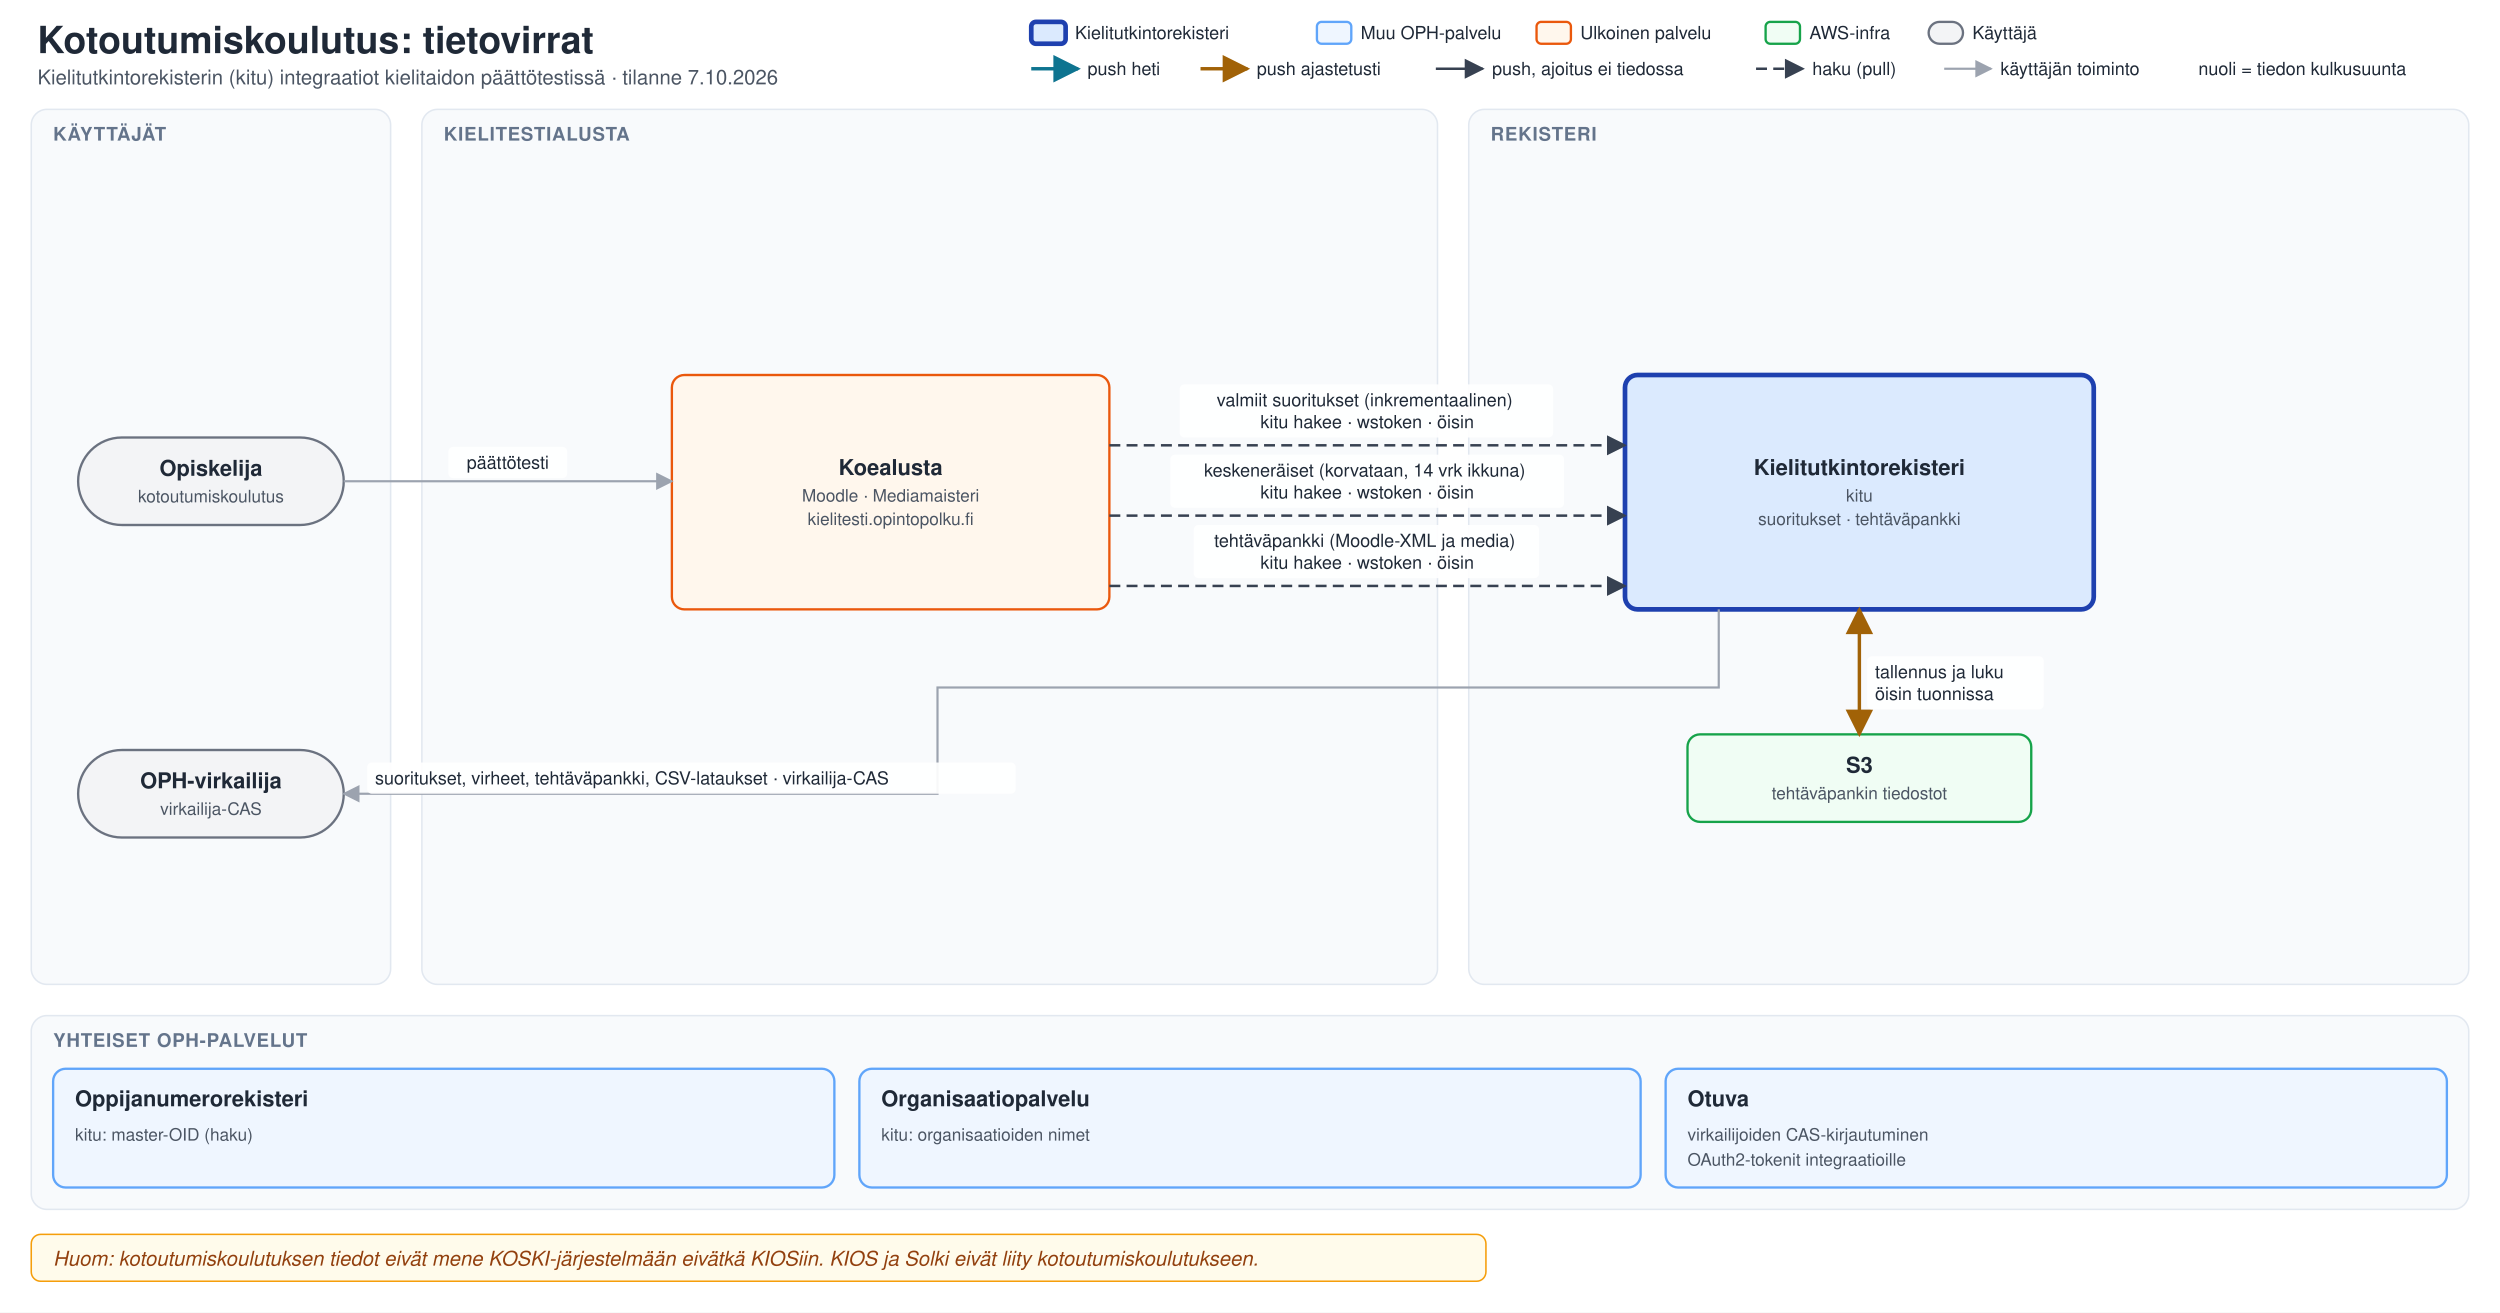
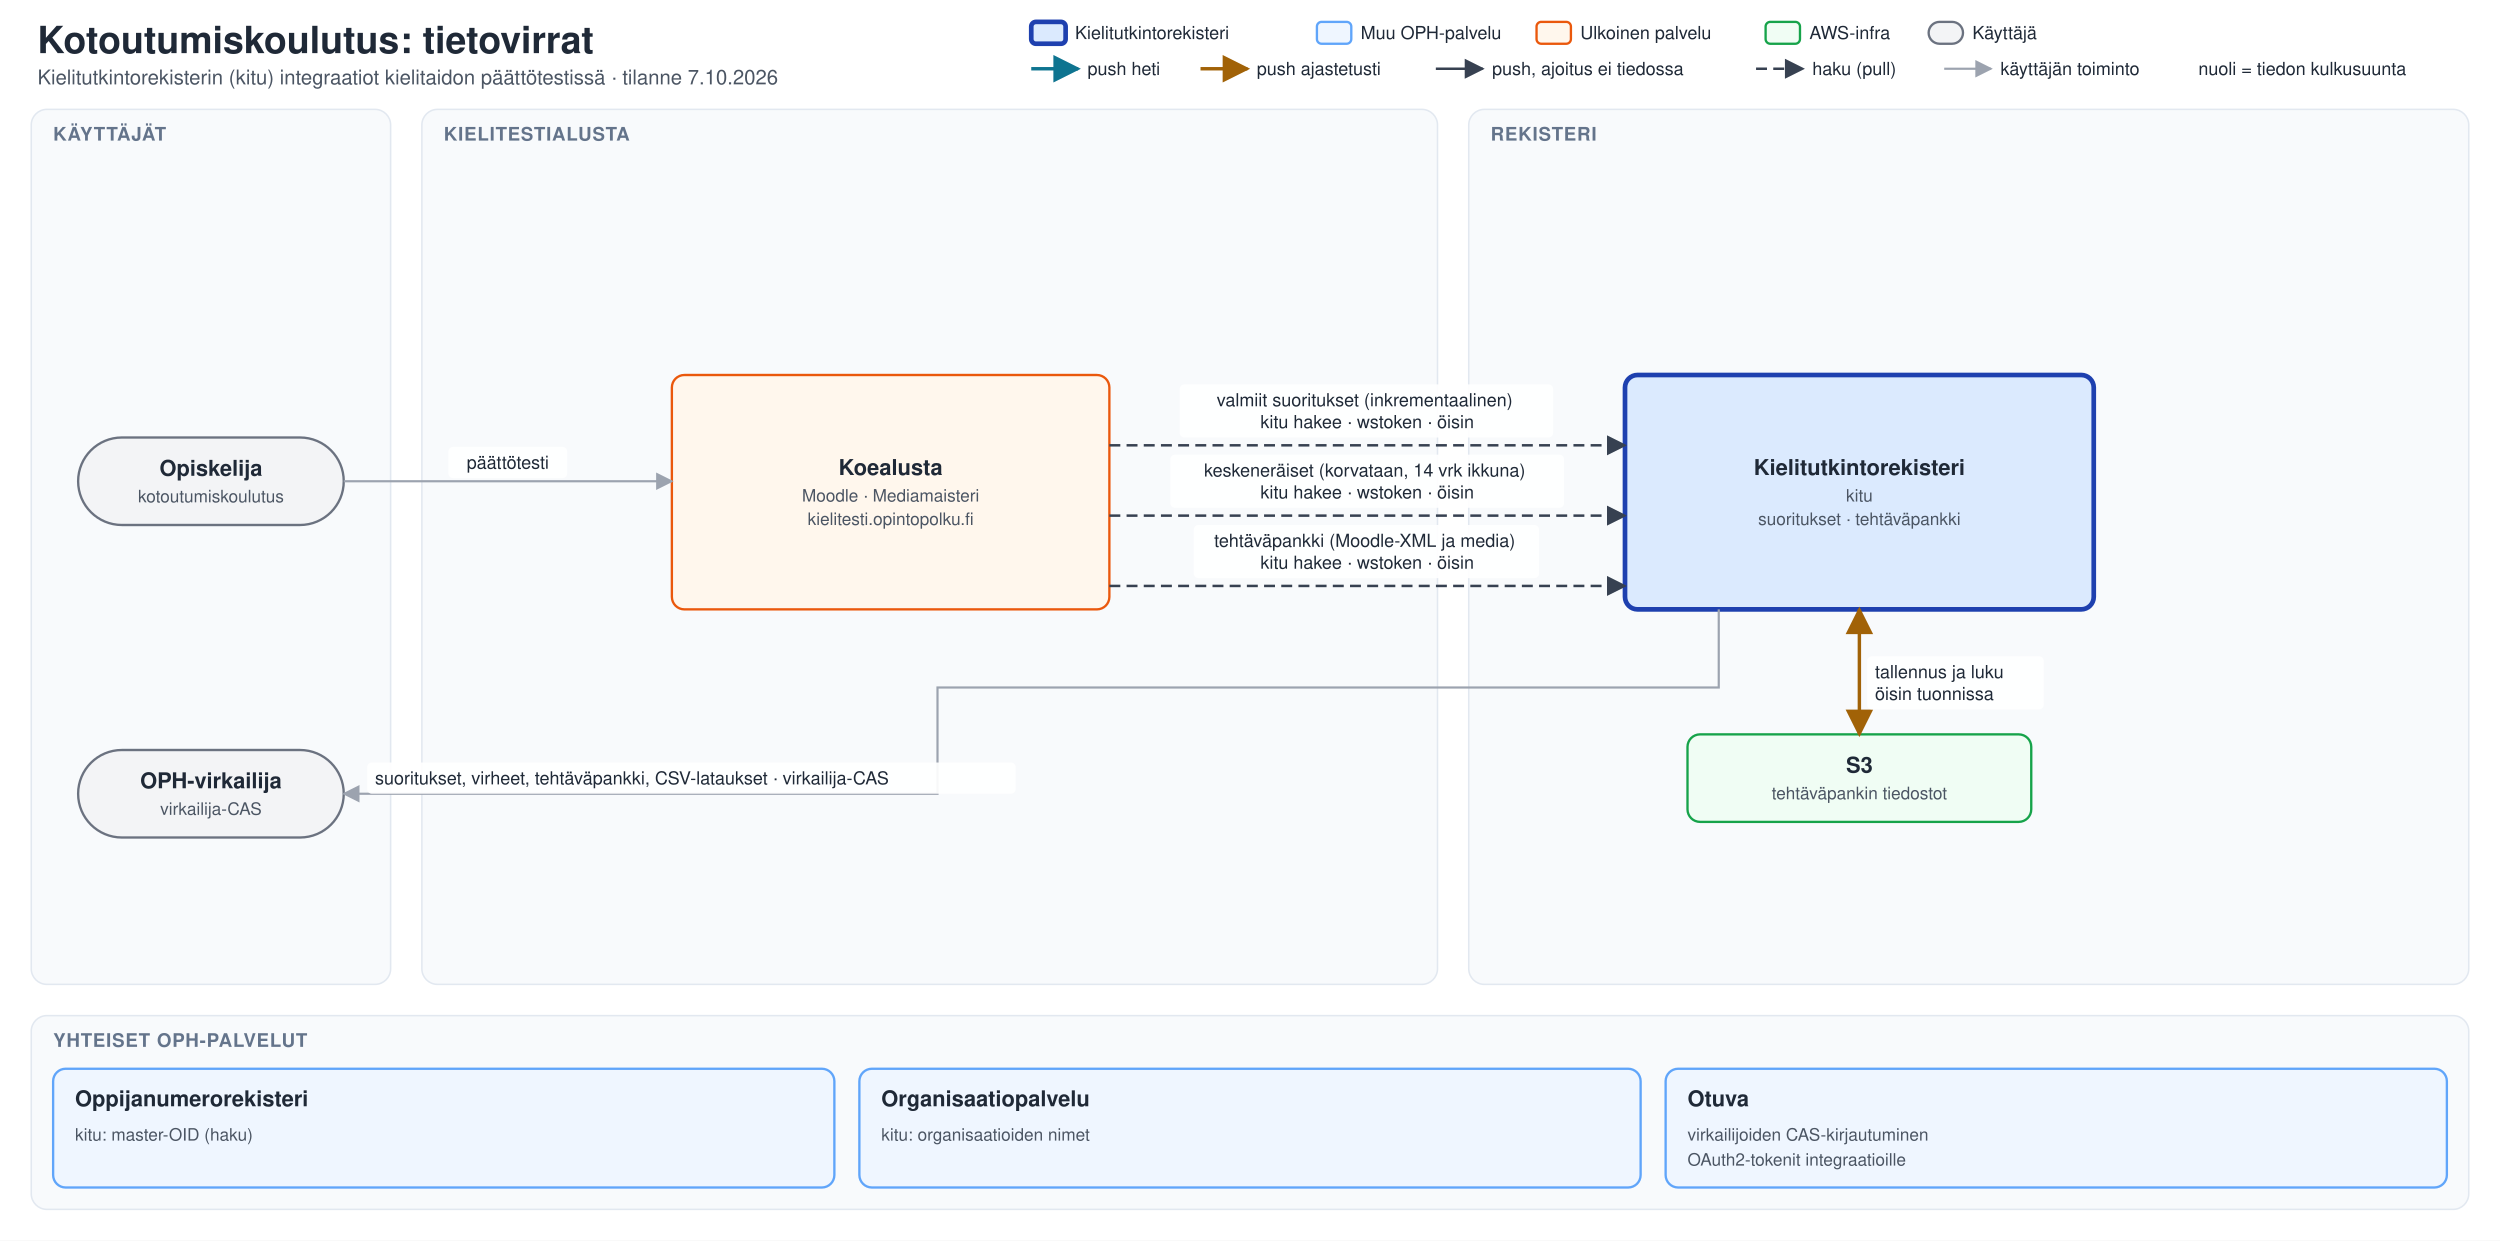
- <svg xmlns="http://www.w3.org/2000/svg" width="1600" height="840" viewBox="0 0 1600 840">
+ <svg xmlns="http://www.w3.org/2000/svg" width="1600" height="794" viewBox="0 0 1600 794">
  <defs>
    <style>
    text { font-family: Helvetica, Arial, sans-serif; fill: #1f2937; }
    .tausta { fill: #ffffff; }
    .otsikko { font-size: 24px; font-weight: bold; }
    .alaotsikko { font-size: 13px; fill: #4b5563; }
    .kaista { fill: #f8fafc; stroke: #e2e8f0; stroke-width: 1; }
    .kaistan-nimi { font-size: 12px; font-weight: bold; fill: #64748b; letter-spacing: 0.5px; }
    .laatikko rect { stroke-width: 1.5; }
    .nimi { font-size: 14px; font-weight: bold; }
    .lisatieto { font-size: 11px; fill: #4b5563; }
    .kitu rect { fill: #dbeafe; stroke: #1e40af; stroke-width: 3; }
    .kios rect { fill: #ede9fe; stroke: #6d28d9; stroke-width: 2.5; }
    .oph rect { fill: #eff6ff; stroke: #60a5fa; }
    .ulkoinen rect { fill: #fff7ed; stroke: #ea580c; }
    .infra rect { fill: #f0fdf4; stroke: #16a34a; }
    .toimija rect { fill: #f3f4f6; stroke: #6b7280; }
    .ryhma { fill: #f5f9ff; stroke: #60a5fa; stroke-width: 1.5; stroke-dasharray: 4 3; }
    .ryhman-nimi { font-size: 14px; font-weight: bold; fill: #1e3a8a; }
    .nuoli path { fill: none; stroke: #374151; stroke-width: 1.6; }
    .heti path { stroke: #0e7490; stroke-width: 2.2; }
    .ajastettu path { stroke: #a16207; stroke-width: 2.2; }
    .pull path { stroke-dasharray: 7 4; }
    .kayttaja path { stroke: #9ca3af; stroke-width: 1.4; }
    .nuolen-teksti rect { fill: #ffffff; fill-opacity: 0.92; }
    .nuolen-teksti text { font-size: 11.5px; }
    .ei-kaytossa { opacity: 0.5; }
-     .huom { font-size: 13px; font-style: italic; fill: #92400e; }
-     .huom-tausta { fill: #fffbeb; stroke: #f59e0b; stroke-width: 1; }
    .selite { font-size: 11.5px; }
    </style>
    <marker id="karki-heti" viewBox="0 0 10 10" refX="9" refY="5" markerWidth="8" markerHeight="8" orient="auto-start-reverse">
      <path d="M 0,0 L 10,5 L 0,10 z" fill="#0e7490" />
    </marker>
    <marker id="karki-ajastettu" viewBox="0 0 10 10" refX="9" refY="5" markerWidth="8" markerHeight="8" orient="auto-start-reverse">
      <path d="M 0,0 L 10,5 L 0,10 z" fill="#a16207" />
    </marker>
    <marker id="karki-push" viewBox="0 0 10 10" refX="9" refY="5" markerWidth="8" markerHeight="8" orient="auto-start-reverse">
      <path d="M 0,0 L 10,5 L 0,10 z" fill="#374151" />
    </marker>
    <marker id="karki-pull" viewBox="0 0 10 10" refX="9" refY="5" markerWidth="8" markerHeight="8" orient="auto-start-reverse">
      <path d="M 0,0 L 10,5 L 0,10 z" fill="#374151" />
    </marker>
    <marker id="karki-kayttaja" viewBox="0 0 10 10" refX="9" refY="5" markerWidth="8" markerHeight="8" orient="auto-start-reverse">
      <path d="M 0,0 L 10,5 L 0,10 z" fill="#9ca3af" />
    </marker>
  </defs>
-   <rect class="tausta" x="0" y="0" width="1600" height="840" />
+   <rect class="tausta" x="0" y="0" width="1600" height="794" />
  <g id="otsikko">
    <text class="otsikko" x="24" y="34">Kotoutumiskoulutus: tietovirrat</text>
    <text class="alaotsikko" x="24" y="54">Kielitutkintorekisterin (kitu) integraatiot kielitaidon päättötestissä · tilanne 7.10.2026</text>
  </g>
  <g id="selite">
    <g class="laatikko kitu">
      <rect x="660" y="14" width="22" height="14" rx="3" />
    </g>
    <text class="selite" x="688" y="25">Kielitutkintorekisteri</text>
    <g class="laatikko oph">
      <rect x="842.825" y="14" width="22" height="14" rx="3" />
    </g>
    <text class="selite" x="870.825" y="25">Muu OPH-palvelu</text>
    <g class="laatikko ulkoinen">
      <rect x="983.388" y="14" width="22" height="14" rx="3" />
    </g>
    <text class="selite" x="1011.388" y="25">Ulkoinen palvelu</text>
    <g class="laatikko infra">
      <rect x="1129.988" y="14" width="22" height="14" rx="3" />
    </g>
    <text class="selite" x="1157.988" y="25">AWS-infra</text>
    <g class="laatikko toimija">
      <rect x="1234.325" y="14" width="22" height="14" rx="7" />
    </g>
    <text class="selite" x="1262.325" y="25">Käyttäjä</text>
    <g class="nuoli heti">
      <path d="M 660,44 L 690,44" marker-end="url(#karki-heti)" />
    </g>
    <text class="selite" x="696" y="48">push heti</text>
    <g class="nuoli ajastettu">
      <path d="M 768.337,44 L 798.337,44" marker-end="url(#karki-ajastettu)" />
    </g>
    <text class="selite" x="804.337" y="48">push ajastetusti</text>
    <g class="nuoli push">
      <path d="M 918.938,44 L 948.938,44" marker-end="url(#karki-push)" />
    </g>
    <text class="selite" x="954.938" y="48">push, ajoitus ei tiedossa</text>
    <g class="nuoli pull">
      <path d="M 1123.875,44 L 1153.875,44" marker-end="url(#karki-pull)" />
    </g>
    <text class="selite" x="1159.875" y="48">haku (pull)</text>
    <g class="nuoli kayttaja">
      <path d="M 1244.287,44 L 1274.287,44" marker-end="url(#karki-kayttaja)" />
    </g>
    <text class="selite" x="1280.287" y="48">käyttäjän toiminto</text>
    <text class="selite" x="1406.962" y="48">nuoli = tiedon kulkusuunta</text>
  </g>
  <g id="kaista-toimijat">
    <rect class="kaista" x="20" y="70" width="230" height="560" rx="10" />
    <text class="kaistan-nimi" x="34" y="90">KÄYTTÄJÄT</text>
  </g>
  <g id="kaista-kielitestialusta">
    <rect class="kaista" x="270" y="70" width="650" height="560" rx="10" />
    <text class="kaistan-nimi" x="284" y="90">KIELITESTIALUSTA</text>
  </g>
  <g id="kaista-rekisteri">
    <rect class="kaista" x="940" y="70" width="640" height="560" rx="10" />
    <text class="kaistan-nimi" x="954" y="90">REKISTERI</text>
  </g>
  <g id="opiskelija" class="laatikko toimija">
    <rect x="50" y="280" width="170" height="56" rx="28" />
    <text class="nimi" x="135" y="304.5" text-anchor="middle">Opiskelija</text>
    <text class="lisatieto" x="135" y="321.5" text-anchor="middle">kotoutumiskoulutus</text>
  </g>
  <g id="virkailija" class="laatikko toimija">
    <rect x="50" y="480" width="170" height="56" rx="28" />
    <text class="nimi" x="135" y="504.5" text-anchor="middle">OPH-virkailija</text>
    <text class="lisatieto" x="135" y="521.5" text-anchor="middle">virkailija-CAS</text>
  </g>
  <g id="koealusta" class="laatikko ulkoinen">
    <rect x="430" y="240" width="280" height="150" rx="8" />
    <text class="nimi" x="570" y="304" text-anchor="middle">Koealusta</text>
    <text class="lisatieto" x="570" y="321" text-anchor="middle">Moodle · Mediamaisteri</text>
    <text class="lisatieto" x="570" y="336" text-anchor="middle">kielitesti.opintopolku.fi</text>
  </g>
  <g id="kitu" class="laatikko kitu">
    <rect x="1040" y="240" width="300" height="150" rx="8" />
    <text class="nimi" x="1190" y="304" text-anchor="middle">Kielitutkintorekisteri</text>
    <text class="lisatieto" x="1190" y="321" text-anchor="middle">kitu</text>
    <text class="lisatieto" x="1190" y="336" text-anchor="middle">suoritukset · tehtäväpankki</text>
  </g>
  <g id="s3" class="laatikko infra">
    <rect x="1080" y="470" width="220" height="56" rx="8" />
    <text class="nimi" x="1190" y="494.5" text-anchor="middle">S3</text>
    <text class="lisatieto" x="1190" y="511.5" text-anchor="middle">tehtäväpankin tiedostot</text>
  </g>
  <g id="opiskelija-koealusta" class="nuoli kayttaja">
    <path d="M 220,308 L 430,308" marker-end="url(#karki-kayttaja)" />
    <g class="nuolen-teksti">
      <rect x="287" y="286" width="76" height="20" rx="3" />
      <text x="325" y="300" text-anchor="middle">
        <tspan x="325" y="300">päättötesti</tspan>
      </text>
    </g>
  </g>
  <g id="kitu-hakee-valmiit" class="nuoli pull">
    <path d="M 710,285 L 1040,285" marker-end="url(#karki-pull)" />
    <g class="nuolen-teksti">
      <rect x="755" y="246" width="239" height="34" rx="3" />
      <text x="875" y="260" text-anchor="middle">
        <tspan x="875" y="260">valmiit suoritukset (inkrementaalinen)</tspan>
        <tspan x="875" y="274">kitu hakee · wstoken · öisin</tspan>
      </text>
    </g>
  </g>
  <g id="kitu-hakee-keskeneraiset" class="nuoli pull">
    <path d="M 710,330 L 1040,330" marker-end="url(#karki-pull)" />
    <g class="nuolen-teksti">
      <rect x="749" y="291" width="252" height="34" rx="3" />
      <text x="875" y="305" text-anchor="middle">
        <tspan x="875" y="305">keskeneräiset (korvataan, 14 vrk ikkuna)</tspan>
        <tspan x="875" y="319">kitu hakee · wstoken · öisin</tspan>
      </text>
    </g>
  </g>
  <g id="kitu-hakee-tehtavapankin" class="nuoli pull">
    <path d="M 710,375 L 1040,375" marker-end="url(#karki-pull)" />
    <g class="nuolen-teksti">
      <rect x="764" y="336" width="221" height="34" rx="3" />
      <text x="875" y="350" text-anchor="middle">
        <tspan x="875" y="350">tehtäväpankki (Moodle-XML ja media)</tspan>
        <tspan x="875" y="364">kitu hakee · wstoken · öisin</tspan>
      </text>
    </g>
  </g>
  <g id="kitu-s3" class="nuoli ajastettu">
    <path d="M 1190,390 L 1190,470" marker-end="url(#karki-ajastettu)" marker-start="url(#karki-ajastettu)" />
    <g class="nuolen-teksti">
      <rect x="1195" y="420" width="113" height="34" rx="3" />
      <text x="1200" y="434" text-anchor="start">
        <tspan x="1200" y="434">tallennus ja luku</tspan>
        <tspan x="1200" y="448">öisin tuonnissa</tspan>
      </text>
    </g>
  </g>
  <g id="kitu-virkailija" class="nuoli kayttaja">
    <path d="M 1100,390 L 1100,440 L 600,440 L 600,508 L 220,508" marker-end="url(#karki-kayttaja)" />
    <g class="nuolen-teksti">
      <rect x="235" y="488" width="415" height="20" rx="3" />
      <text x="240" y="502" text-anchor="start">
        <tspan x="240" y="502">suoritukset, virheet, tehtäväpankki, CSV-lataukset · virkailija-CAS</tspan>
      </text>
    </g>
  </g>
  <g id="kaista-yhteiset">
    <rect class="kaista" x="20" y="650" width="1560" height="124" rx="10" />
    <text class="kaistan-nimi" x="34" y="670">YHTEISET OPH-PALVELUT</text>
  </g>
  <g id="onr" class="laatikko oph">
    <rect x="34.0" y="684" width="500" height="76" rx="8" />
    <text class="nimi" x="48.0" y="708">Oppijanumerorekisteri</text>
    <text class="lisatieto" x="48.0" y="730">kitu: master-OID (haku)</text>
  </g>
  <g id="organisaatiopalvelu" class="laatikko oph">
    <rect x="550.0" y="684" width="500" height="76" rx="8" />
    <text class="nimi" x="564.0" y="708">Organisaatiopalvelu</text>
    <text class="lisatieto" x="564.0" y="730">kitu: organisaatioiden nimet</text>
  </g>
  <g id="otuva" class="laatikko oph">
    <rect x="1066.0" y="684" width="500" height="76" rx="8" />
    <text class="nimi" x="1080.0" y="708">Otuva</text>
    <text class="lisatieto" x="1080.0" y="730">virkailijoiden CAS-kirjautuminen</text>
    <text class="lisatieto" x="1080.0" y="746">OAuth2-tokenit integraatioille</text>
  </g>
-   <g id="huom">
-     <rect class="huom-tausta" x="20" y="790" width="931" height="30" rx="6" />
-     <text class="huom" x="34" y="810">Huom: kotoutumiskoulutuksen tiedot eivät mene KOSKI-järjestelmään eivätkä KIOSiin. KIOS ja Solki eivät liity kotoutumiskoulutukseen.</text>
-   </g>
</svg>
